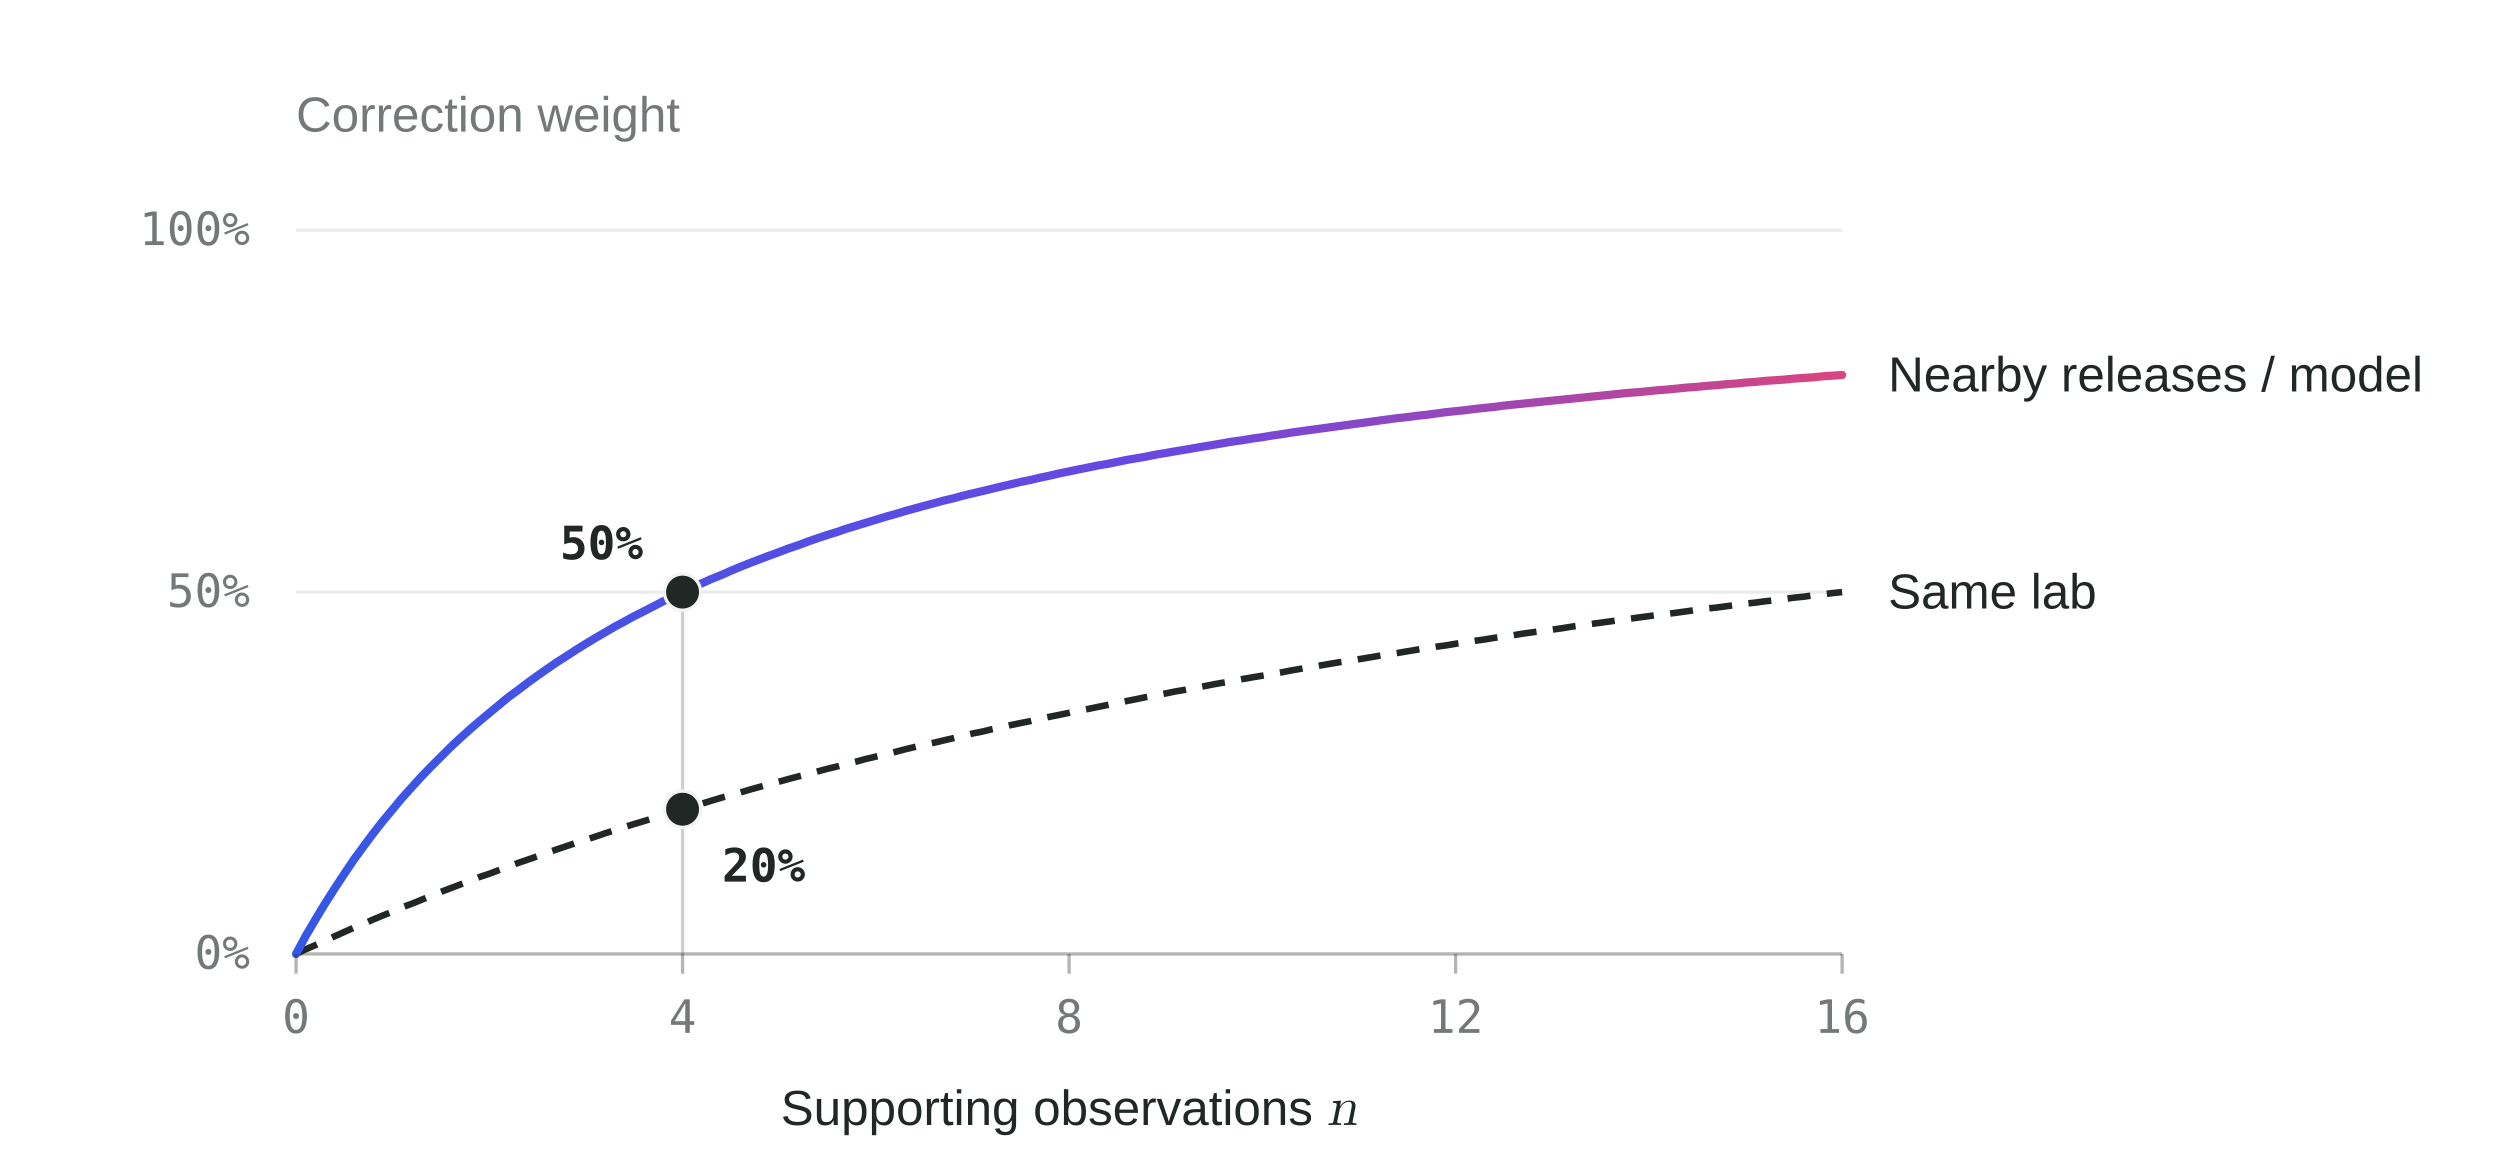
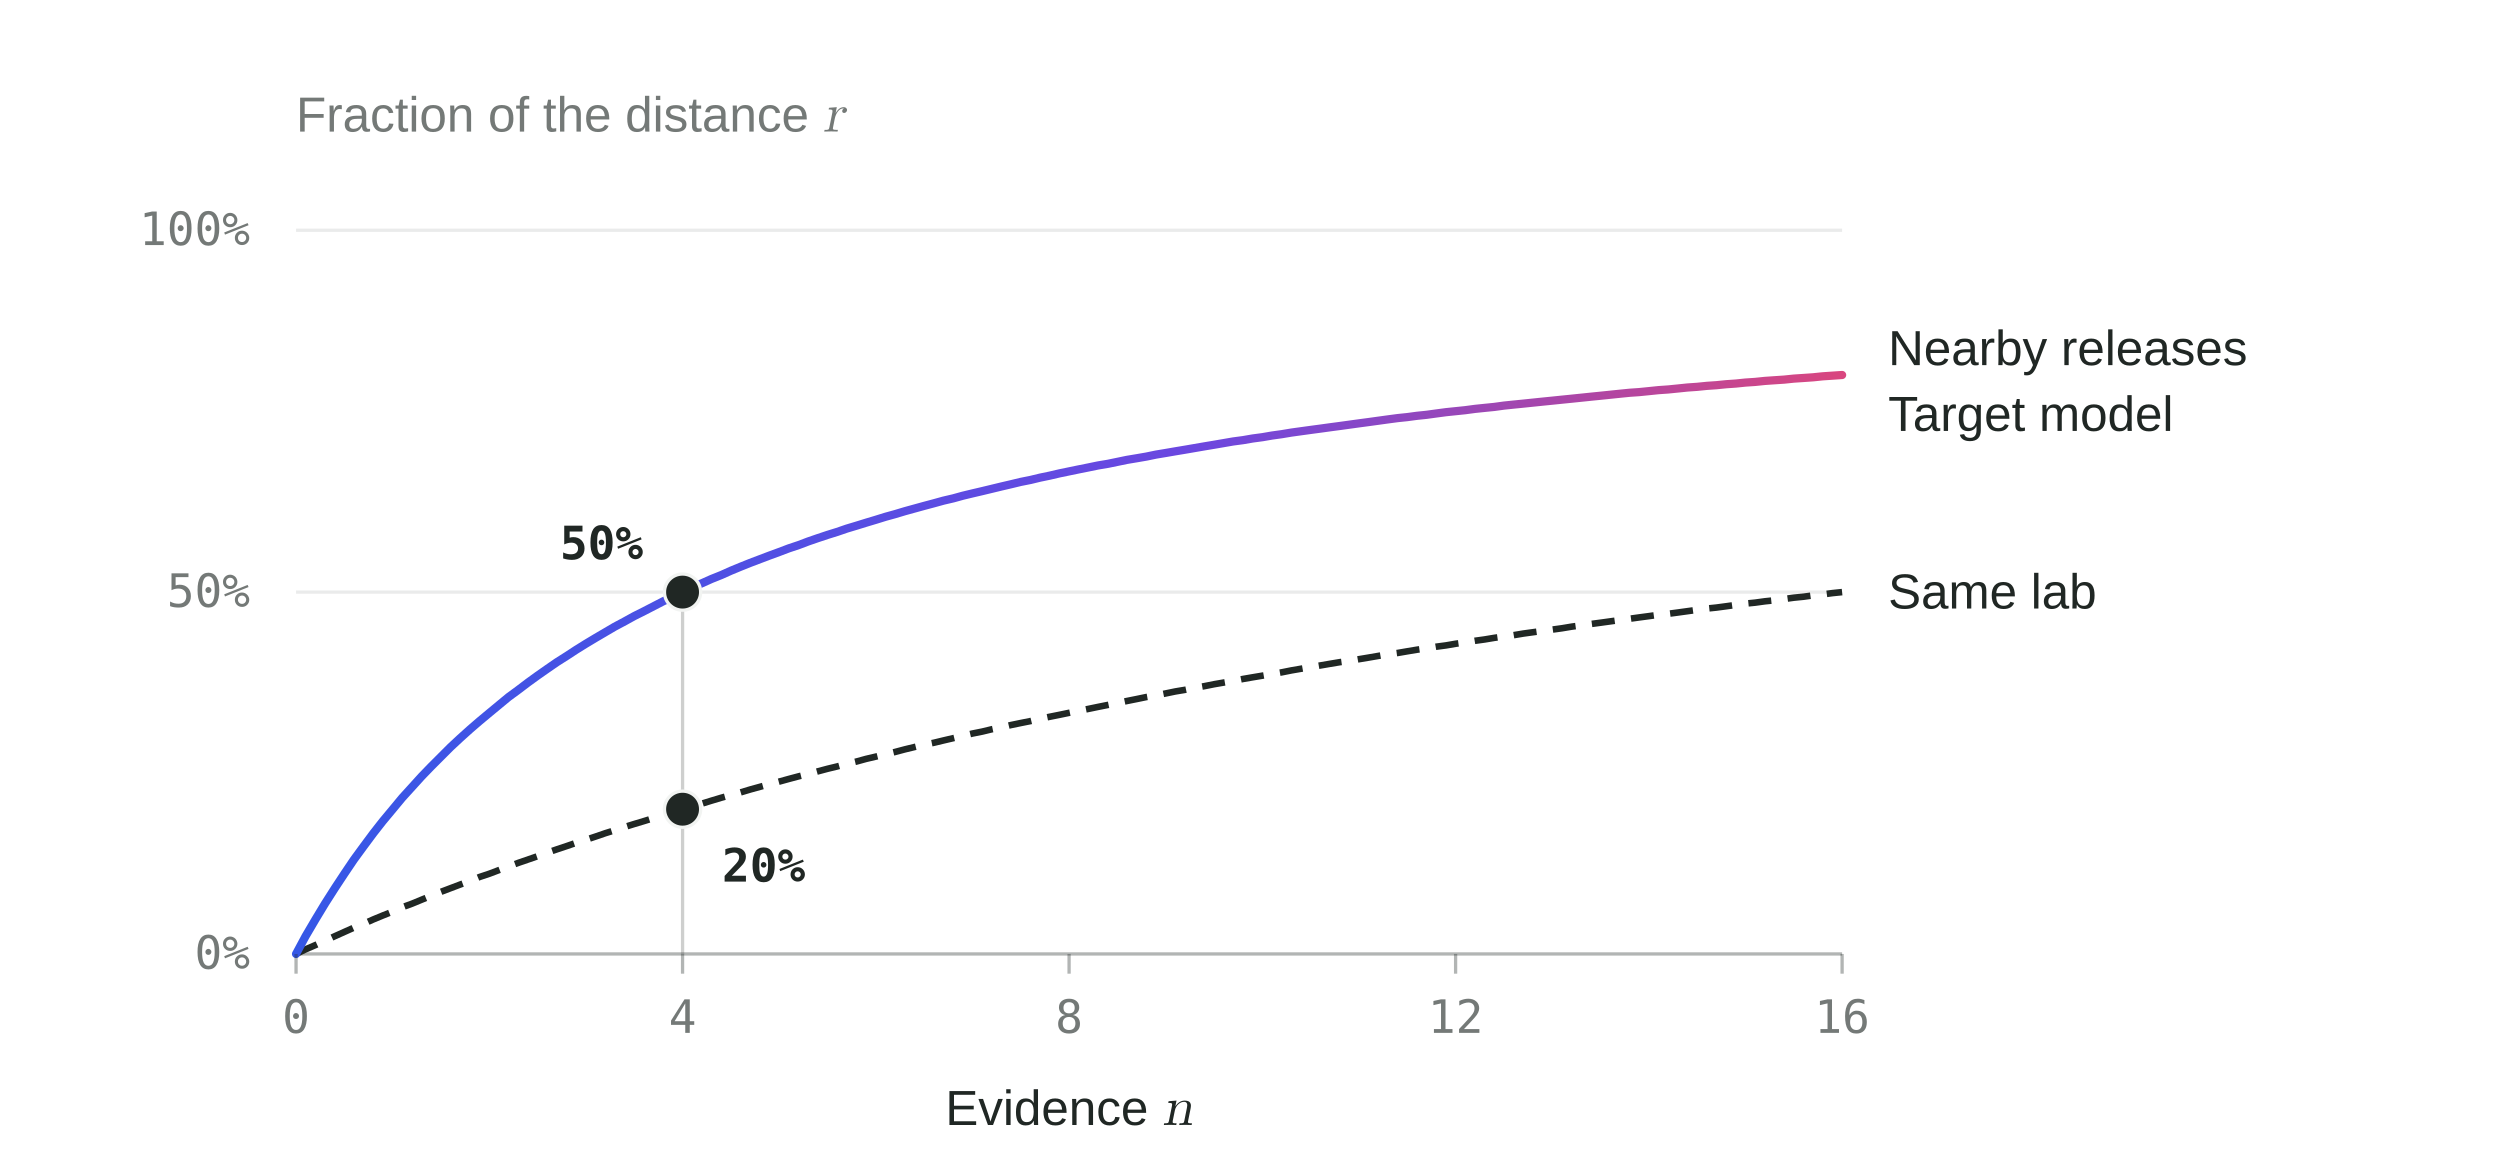
<svg xmlns="http://www.w3.org/2000/svg" viewBox="0 0 760 350" role="img" aria-labelledby="title desc">
  <style>
text{font-family:"Avenir Next","Segoe UI",Arial,sans-serif;font-size:15px;fill:#202724}
.num{font-family:"SFMono-Regular","SF Mono",Menlo,Consolas,monospace;font-size:14px}
.small{font-size:12.5px}.big{font-size:18px}.strong{font-weight:600}
.muted{fill-opacity:.62}.faint{opacity:.4}.half{opacity:.5}
.grid{fill:none;stroke:#202724;stroke-opacity:.09}
.guide{fill:none;stroke:#202724;stroke-opacity:.22}
.axis{fill:none;stroke:#202724;stroke-opacity:.34}
.ink{fill:#202724}.ink-line{fill:none;stroke:#202724}.ink-wash{fill:#202724;fill-opacity:.08}
.ring{stroke:#f2f4f2;stroke-width:2;paint-order:stroke}.gap{stroke:#f2f4f2;stroke-width:2}
.violet{fill:#6b47e0}.violet-line{fill:none;stroke:#6b47e0}.violet-wash{fill:#6b47e0;fill-opacity:.14}
.rose{fill:#c93f78}.rose-line{fill:none;stroke:#c93f78}.rose-wash{fill:#c93f78;fill-opacity:.14}
.amber{fill:#a8740c}.amber-line{fill:none;stroke:#a8740c}.amber-wash{fill:#a8740c;fill-opacity:.16}
.h0{stop-color:#3557e6}.h1{stop-color:#6b47e0}.h2{stop-color:#d9467f}
.land0{stop-color:#6b47e0;stop-opacity:.12}.land1{stop-color:#6b47e0;stop-opacity:.01}
.halo{opacity:0}
.m{font-size:1.12em}.mr,.mi,.mb{font-family:"KaTeX_Main","Latin Modern Roman","STIX Two Text","Cambria","Times New Roman",serif;font-style:normal;font-weight:400}.mb{font-weight:700}.mi{font-family:"KaTeX_Math","Latin Modern Math","STIX Two Text","Cambria Math","Times New Roman",serif;font-style:italic}
@media (prefers-color-scheme:dark){
text{fill:#f2f3ed}.muted{fill-opacity:.58}
.grid{stroke:#f2f3ed;stroke-opacity:.08}.guide{stroke:#f2f3ed;stroke-opacity:.2}.axis{stroke:#f2f3ed;stroke-opacity:.3}
.ink{fill:#f2f3ed}.ink-line{stroke:#f2f3ed}.ink-wash{fill:#f2f3ed;fill-opacity:.1}
.ring{stroke:#0b1016}.gap{stroke:#0b1016}
.violet{fill:#8f6bff}.violet-line{stroke:#8f6bff}.violet-wash{fill:#8f6bff;fill-opacity:.22}
.rose{fill:#e06296}.rose-line{stroke:#e06296}.rose-wash{fill:#e06296;fill-opacity:.2}
.amber{fill:#b98b24}.amber-line{stroke:#b98b24}.amber-wash{fill:#b98b24;fill-opacity:.22}
.h0{stop-color:#4a72ff}.h1{stop-color:#8f6bff}.h2{stop-color:#ff92bd}
.land0{stop-color:#6f8cff;stop-opacity:.16}.land1{stop-color:#6f8cff;stop-opacity:.02}
.halo{opacity:.55}
}
</style>
  <defs>
    <filter id="glow" x="-1" y="-1" width="3" height="3">
      <feGaussianBlur stdDeviation="3" />
    </filter>
    <marker id="tip-ink" viewBox="0 0 10 10" refX="8" refY="5" markerWidth="6" markerHeight="6" orient="auto-start-reverse">
      <path class="ink" d="M0 0L10 5L0 10Z" />
    </marker>
    <marker id="tip-violet" viewBox="0 0 10 10" refX="8" refY="5" markerWidth="6" markerHeight="6" orient="auto-start-reverse">
      <path class="violet" d="M0 0L10 5L0 10Z" />
    </marker>
    <marker id="tip-rose" viewBox="0 0 10 10" refX="8" refY="5" markerWidth="6" markerHeight="6" orient="auto-start-reverse">
      <path class="rose" d="M0 0L10 5L0 10Z" />
    </marker>
    <marker id="tip-amber" viewBox="0 0 10 10" refX="8" refY="5" markerWidth="6" markerHeight="6" orient="auto-start-reverse">
      <path class="amber" d="M0 0L10 5L0 10Z" />
    </marker>
    <linearGradient id="light" gradientUnits="userSpaceOnUse" x1="90" y1="0" x2="560" y2="0">
      <stop class="h0" offset="0" />
      <stop class="h1" offset=".58" />
      <stop class="h2" offset="1" />
    </linearGradient>
    <linearGradient id="land" gradientUnits="userSpaceOnUse" x1="0" y1="70" x2="0" y2="290">
      <stop class="land0" offset="0" />
      <stop class="land1" offset="1" />
    </linearGradient>
  </defs>
-   <text class="muted" x="90" y="40">Correction weight</text>
+   <text class="muted" x="90" y="40">Fraction of the distance <tspan class="m">
+       <tspan class="mi">r</tspan>
+     </tspan>
+   </text>
  <path class="axis" d="M90 290L560 290" />
  <text class="num muted" x="76" y="294.5" text-anchor="end">0%</text>
  <path class="grid" d="M90 180L560 180" />
  <text class="num muted" x="76" y="184.5" text-anchor="end">50%</text>
  <path class="grid" d="M90 70L560 70" />
  <text class="num muted" x="76" y="74.5" text-anchor="end">100%</text>
  <path class="guide" d="M207.5 180L207.5 290" />
  <path class="ink-line" d="M90 290L92.9 288.6L95.9 287.3L98.8 286L101.8 284.6L104.7 283.3L107.6 282L110.6 280.8L113.5 279.5L116.4 278.3L119.4 277.1L122.3 275.8L125.3 274.7L128.2 273.5L131.1 272.3L134.1 271.1L137 270L139.9 268.9L142.9 267.8L145.8 266.6L148.8 265.6L151.7 264.5L154.6 263.4L157.6 262.3L160.5 261.3L163.4 260.3L166.4 259.2L169.3 258.2L172.3 257.2L175.2 256.2L178.1 255.3L181.1 254.3L184 253.3L186.9 252.4L189.9 251.4L192.8 250.5L195.8 249.6L198.7 248.7L201.6 247.8L204.6 246.9L207.5 246L210.4 245.1L213.4 244.3L216.3 243.4L219.3 242.5L222.2 241.7L225.1 240.9L228.1 240L231 239.2L233.9 238.4L236.9 237.6L239.8 236.8L242.8 236L245.7 235.3L248.6 234.5L251.6 233.7L254.5 233L257.4 232.2L260.4 231.5L263.3 230.7L266.3 230L269.2 229.3L272.1 228.6L275.1 227.8L278 227.1L280.9 226.4L283.9 225.8L286.8 225.1L289.8 224.4L292.7 223.7L295.6 223L298.6 222.4L301.5 221.7L304.4 221.1L307.4 220.4L310.3 219.8L313.3 219.2L316.2 218.5L319.1 217.9L322.1 217.3L325 216.7L327.9 216.1L330.9 215.5L333.8 214.9L336.8 214.3L339.7 213.7L342.6 213.1L345.6 212.5L348.5 211.9L351.4 211.4L354.4 210.8L357.3 210.2L360.3 209.7L363.2 209.1L366.1 208.6L369.1 208L372 207.5L374.9 207L377.9 206.4L380.8 205.9L383.8 205.4L386.7 204.9L389.6 204.4L392.6 203.8L395.5 203.3L398.4 202.8L401.4 202.3L404.3 201.8L407.3 201.3L410.2 200.9L413.1 200.4L416.1 199.9L419 199.4L421.9 198.9L424.9 198.5L427.8 198L430.8 197.5L433.7 197.1L436.6 196.6L439.6 196.2L442.5 195.7L445.4 195.3L448.4 194.8L451.3 194.4L454.3 193.9L457.2 193.5L460.1 193.1L463.1 192.6L466 192.2L468.9 191.8L471.9 191.4L474.8 191L477.8 190.5L480.7 190.1L483.6 189.7L486.6 189.3L489.5 188.9L492.4 188.5L495.4 188.1L498.3 187.7L501.3 187.3L504.2 186.9L507.1 186.6L510.1 186.2L513 185.8L515.9 185.4L518.9 185L521.8 184.7L524.8 184.3L527.7 183.9L530.6 183.5L533.6 183.2L536.5 182.8L539.4 182.5L542.4 182.1L545.3 181.7L548.3 181.4L551.2 181L554.1 180.7L557.1 180.3L560 180" stroke-width="2" stroke-dasharray="7 5" />
  <path d="M90 290L92.9 284.6L95.9 279.5L98.8 274.7L101.8 270L104.7 265.6L107.6 261.3L110.6 257.2L113.5 253.3L116.4 249.6L119.4 246L122.3 242.5L125.3 239.2L128.2 236L131.1 233L134.1 230L137 227.1L139.9 224.4L142.9 221.7L145.8 219.2L148.8 216.7L151.7 214.3L154.6 211.9L157.6 209.7L160.5 207.5L163.4 205.4L166.4 203.3L169.3 201.3L172.3 199.4L175.2 197.5L178.1 195.7L181.1 193.9L184 192.2L186.9 190.5L189.9 188.9L192.8 187.3L195.8 185.8L198.7 184.3L201.6 182.8L204.6 181.4L207.5 180L210.4 178.6L213.4 177.3L216.3 176L219.3 174.8L222.2 173.5L225.1 172.3L228.1 171.1L231 170L233.9 168.9L236.9 167.8L239.8 166.7L242.8 165.7L245.7 164.6L248.6 163.6L251.6 162.6L254.5 161.7L257.4 160.7L260.4 159.8L263.3 158.9L266.3 158L269.2 157.1L272.1 156.3L275.1 155.4L278 154.6L280.9 153.8L283.9 153L286.8 152.2L289.8 151.5L292.7 150.7L295.6 150L298.6 149.3L301.5 148.6L304.4 147.9L307.4 147.2L310.3 146.5L313.3 145.9L316.2 145.2L319.1 144.6L322.1 143.9L325 143.3L327.9 142.7L330.9 142.1L333.8 141.5L336.8 141L339.7 140.4L342.6 139.8L345.6 139.3L348.5 138.8L351.4 138.2L354.4 137.7L357.3 137.2L360.3 136.7L363.2 136.2L366.1 135.7L369.1 135.2L372 134.7L374.9 134.2L377.9 133.8L380.8 133.3L383.8 132.9L386.7 132.4L389.6 132L392.6 131.5L395.5 131.1L398.4 130.7L401.4 130.3L404.3 129.9L407.3 129.5L410.2 129.1L413.1 128.7L416.1 128.3L419 127.9L421.9 127.5L424.9 127.1L427.8 126.8L430.8 126.4L433.7 126.1L436.6 125.7L439.6 125.3L442.5 125L445.4 124.7L448.4 124.3L451.3 124L454.3 123.7L457.2 123.3L460.1 123L463.1 122.7L466 122.4L468.9 122.1L471.9 121.8L474.8 121.5L477.8 121.2L480.7 120.9L483.6 120.6L486.6 120.3L489.5 120L492.4 119.7L495.4 119.4L498.3 119.2L501.3 118.9L504.2 118.6L507.1 118.4L510.1 118.1L513 117.8L515.9 117.6L518.9 117.3L521.8 117.1L524.8 116.8L527.7 116.6L530.6 116.3L533.6 116.1L536.5 115.8L539.4 115.6L542.4 115.4L545.3 115.1L548.3 114.9L551.2 114.7L554.1 114.4L557.1 114.2L560 114" fill="none" stroke="url(#light)" stroke-width="2.5" stroke-linecap="round" stroke-linejoin="round" />
  <g>
    <circle class="ink halo" cx="207.5" cy="180" r="7" filter="url(#glow)" />
    <circle class="ink ring" cx="207.5" cy="180" r="5" />
  </g>
  <g>
    <circle class="ink halo" cx="207.5" cy="246" r="7" filter="url(#glow)" />
    <circle class="ink ring" cx="207.5" cy="246" r="5" />
  </g>
  <text class="num strong" x="195.5" y="170" text-anchor="end">50%</text>
  <text class="num strong" x="219.5" y="268">20%</text>
-   <text x="574" y="119">Nearby releases / model</text>
+   <text x="574" y="111">Nearby releases</text>
+   <text x="574" y="131">Target model</text>
  <text x="574" y="185">Same lab</text>
  <path class="axis" d="M90 290L90 296" />
  <text class="num muted" x="90" y="314" text-anchor="middle">0</text>
  <path class="axis" d="M207.5 290L207.5 296" />
  <text class="num muted" x="207.5" y="314" text-anchor="middle">4</text>
  <path class="axis" d="M325 290L325 296" />
  <text class="num muted" x="325" y="314" text-anchor="middle">8</text>
  <path class="axis" d="M442.5 290L442.5 296" />
  <text class="num muted" x="442.5" y="314" text-anchor="middle">12</text>
  <path class="axis" d="M560 290L560 296" />
  <text class="num muted" x="560" y="314" text-anchor="middle">16</text>
-   <text x="325" y="342" text-anchor="middle">Supporting observations <tspan class="m">
+   <text x="325" y="342" text-anchor="middle">Evidence <tspan class="m">
      <tspan class="mi">n</tspan>
    </tspan>
  </text>
</svg>
